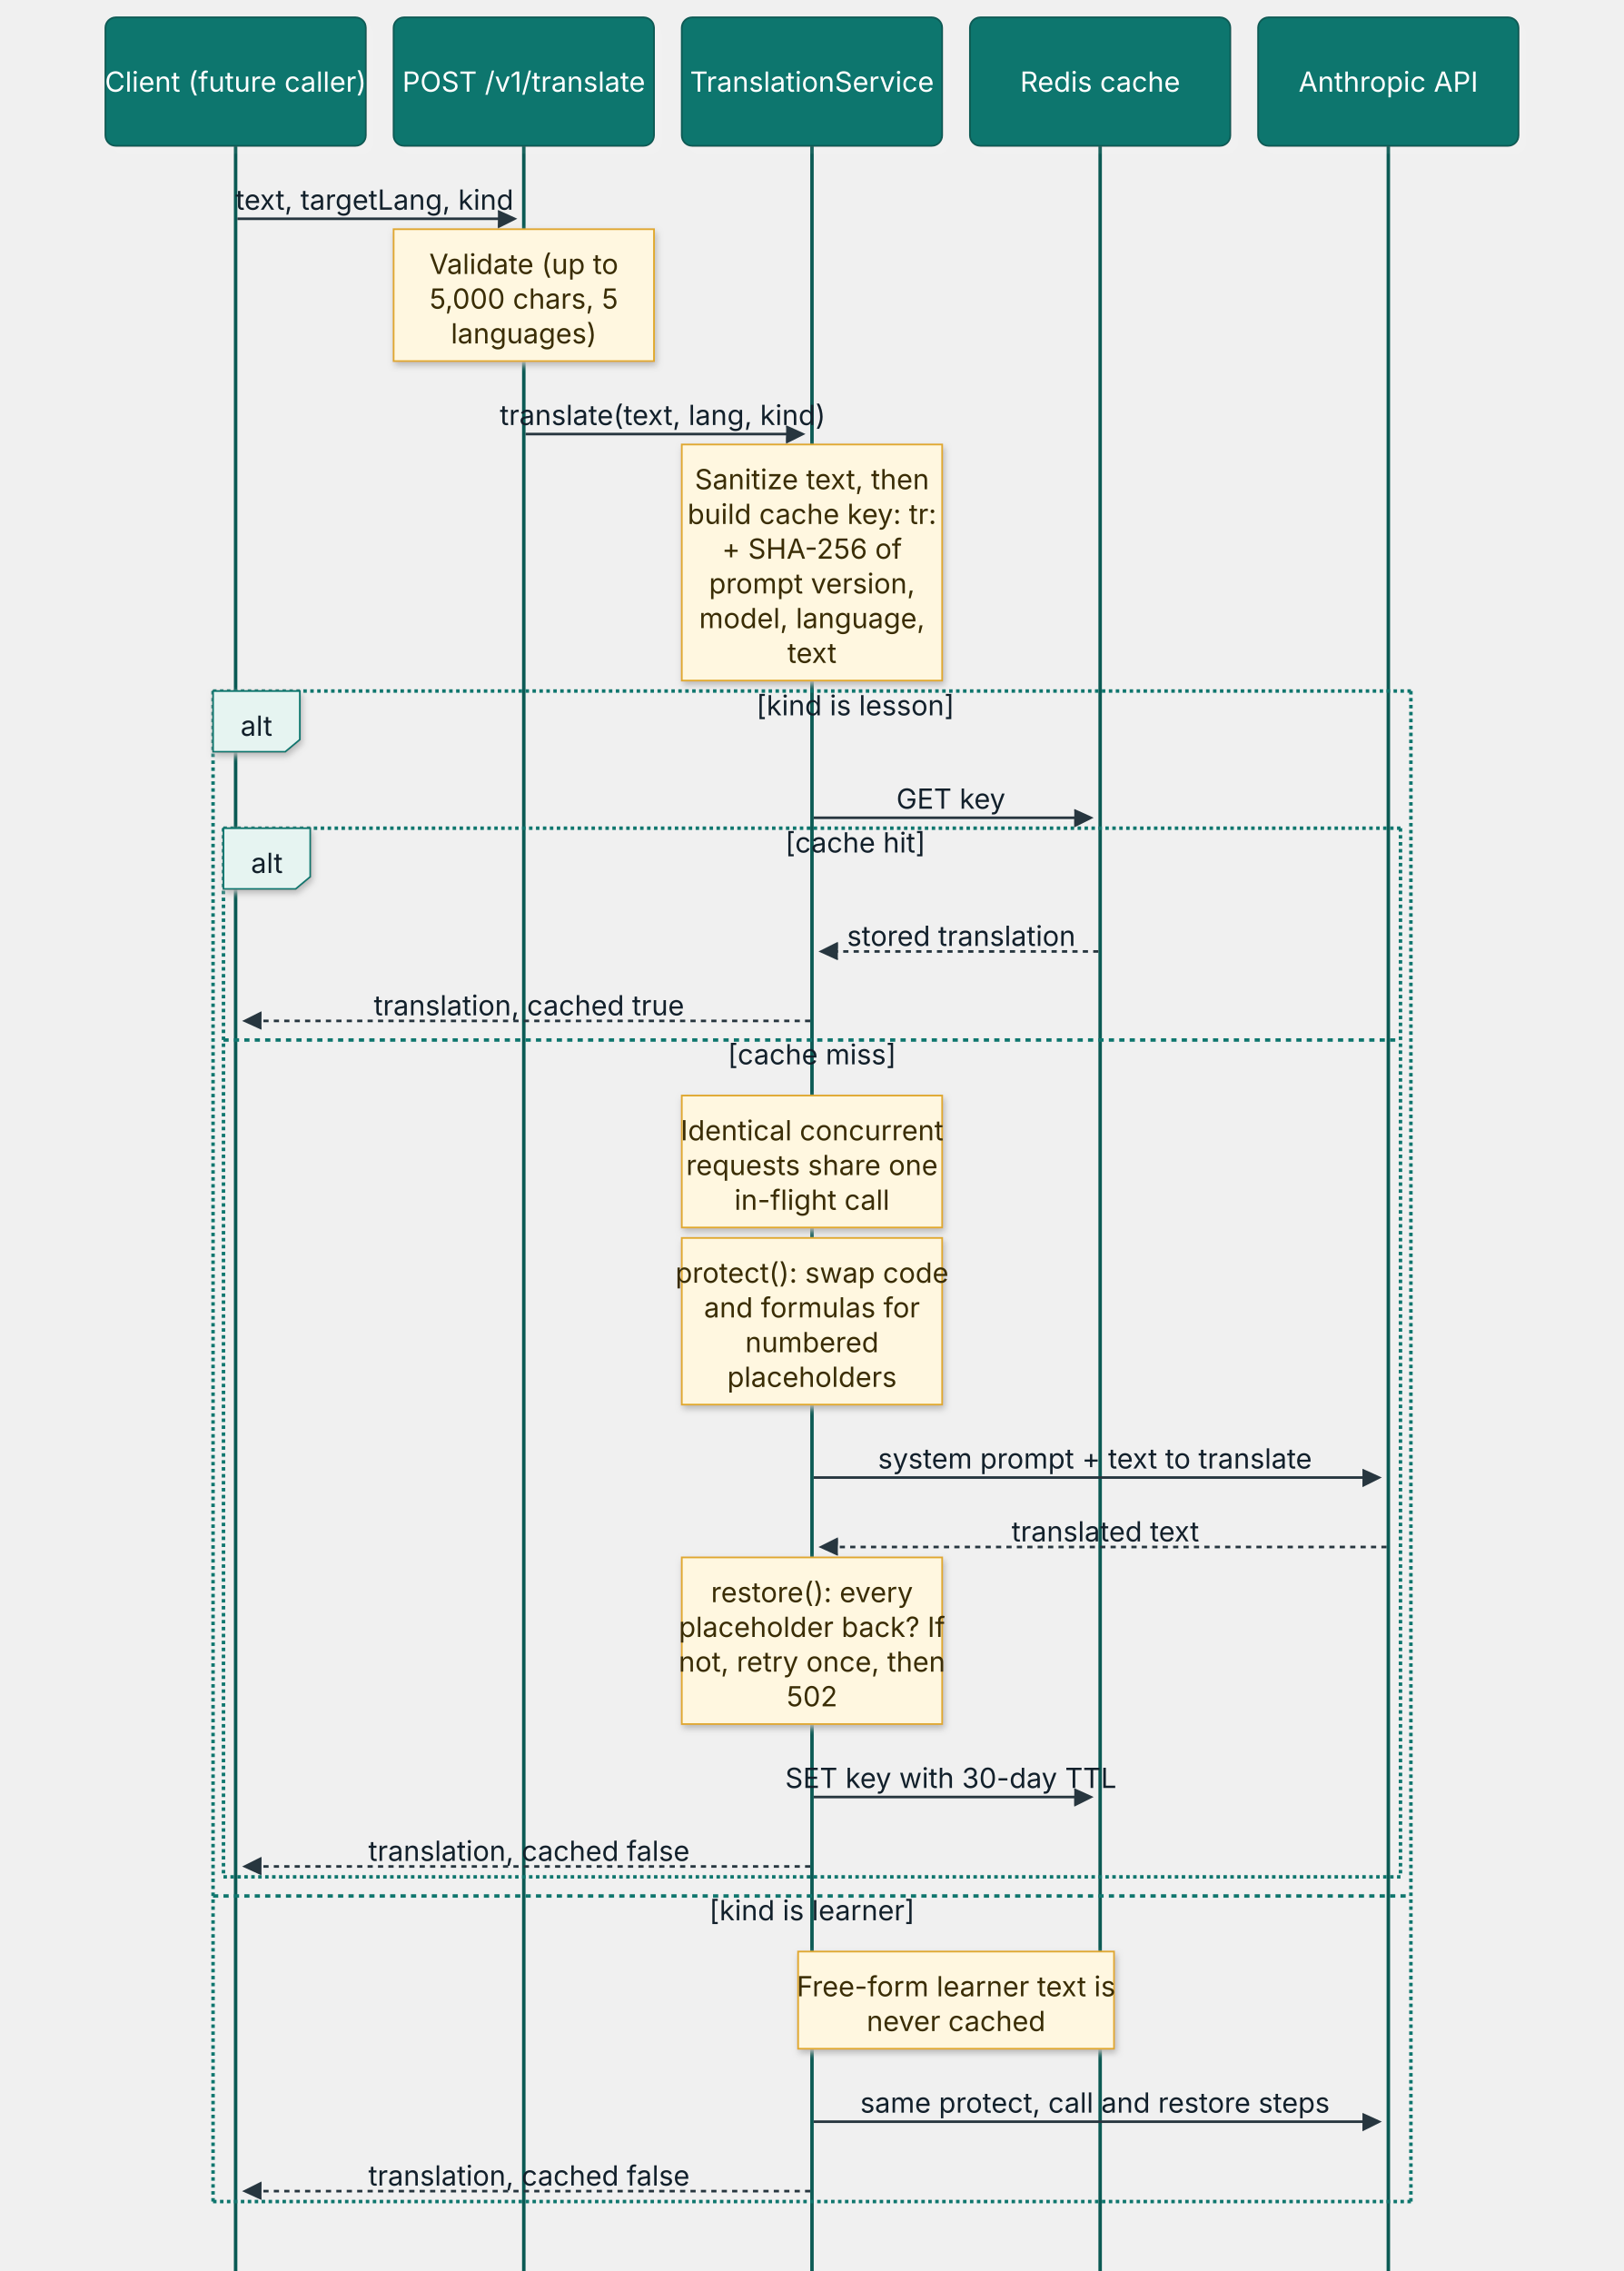
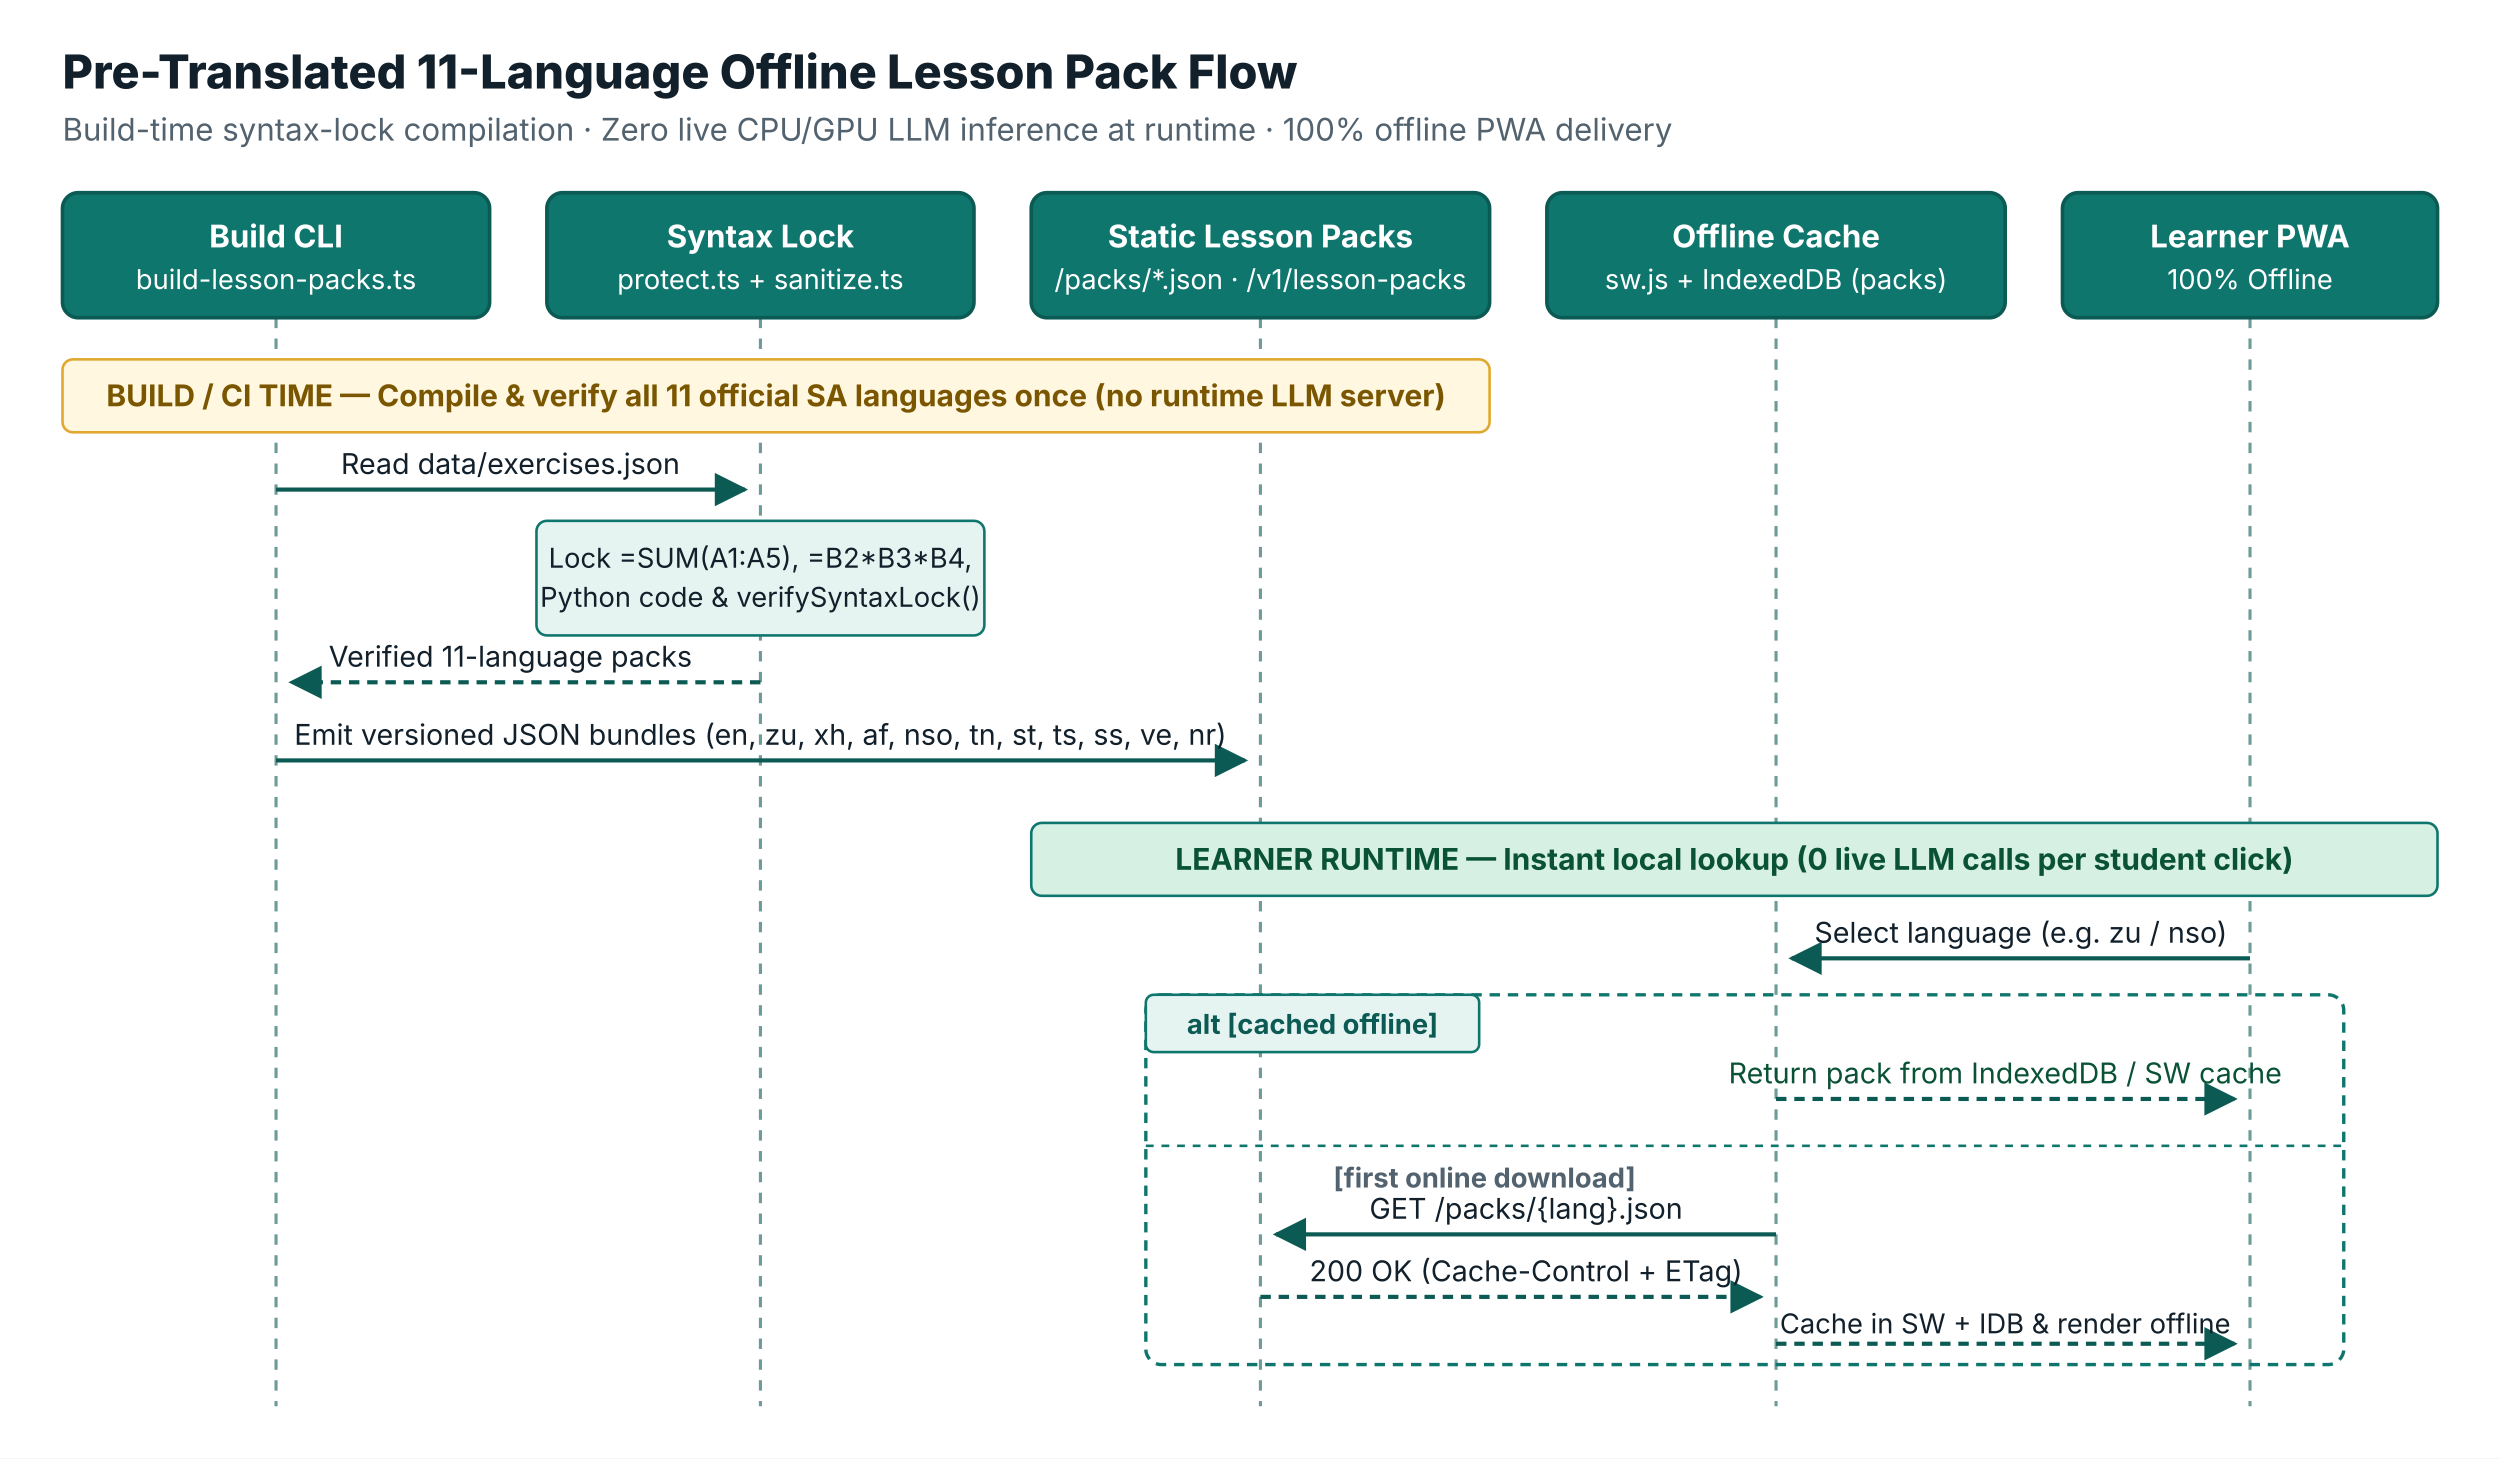
- <svg xmlns="http://www.w3.org/2000/svg" id="djtz8zmjv2gr" width="914" height="1278" viewBox="-50 -10 914 1308" role="graphics-document document" aria-roledescription="sequence">
-   <g>
-     <line id="actor19" x1="739" y1="74" x2="739" y2="2000" class="actor-line 200" stroke-width="0.5px" stroke="#999" name="L" data-et="life-line" data-id="L" />
-     <g id="root-19" data-look="neo" data-et="participant" data-type="participant" data-id="L">
-       <rect x="664" y="0" fill="#eaeaea" stroke="#666" width="150" height="74" name="L" rx="6" ry="6" class="actor actor-top" data-look="neo" filter="url(#djtz8zmjv2gr-drop-shadow)" />
-       <text x="739" y="37" dominant-baseline="central" alignment-baseline="central" class="actor actor-box" style="text-anchor: middle; font-size: 16px; font-weight: 400;">
-         <tspan x="739" dy="0">Anthropic API</tspan>
-       </text>
-     </g>
-   </g>
-   <g>
-     <line id="actor18" x1="573" y1="74" x2="573" y2="2000" class="actor-line 200" stroke-width="0.5px" stroke="#999" name="K" data-et="life-line" data-id="K" />
-     <g id="root-18" data-look="neo" data-et="participant" data-type="participant" data-id="K">
-       <rect x="498" y="0" fill="#eaeaea" stroke="#666" width="150" height="74" name="K" rx="6" ry="6" class="actor actor-top" data-look="neo" filter="url(#djtz8zmjv2gr-drop-shadow)" />
-       <text x="573" y="37" dominant-baseline="central" alignment-baseline="central" class="actor actor-box" style="text-anchor: middle; font-size: 16px; font-weight: 400;">
-         <tspan x="573" dy="0">Redis cache</tspan>
-       </text>
-     </g>
-   </g>
-   <g>
-     <line id="actor17" x1="407" y1="74" x2="407" y2="2000" class="actor-line 200" stroke-width="0.5px" stroke="#999" name="S" data-et="life-line" data-id="S" />
-     <g id="root-17" data-look="neo" data-et="participant" data-type="participant" data-id="S">
-       <rect x="332" y="0" fill="#eaeaea" stroke="#666" width="150" height="74" name="S" rx="6" ry="6" class="actor actor-top" data-look="neo" filter="url(#djtz8zmjv2gr-drop-shadow)" />
-       <text x="407" y="37" dominant-baseline="central" alignment-baseline="central" class="actor actor-box" style="text-anchor: middle; font-size: 16px; font-weight: 400;">
-         <tspan x="407" dy="0">TranslationService</tspan>
-       </text>
-     </g>
-   </g>
-   <g>
-     <line id="actor16" x1="241" y1="74" x2="241" y2="2000" class="actor-line 200" stroke-width="0.5px" stroke="#999" name="R" data-et="life-line" data-id="R" />
-     <g id="root-16" data-look="neo" data-et="participant" data-type="participant" data-id="R">
-       <rect x="166" y="0" fill="#eaeaea" stroke="#666" width="150" height="74" name="R" rx="6" ry="6" class="actor actor-top" data-look="neo" filter="url(#djtz8zmjv2gr-drop-shadow)" />
-       <text x="241" y="37" dominant-baseline="central" alignment-baseline="central" class="actor actor-box" style="text-anchor: middle; font-size: 16px; font-weight: 400;">
-         <tspan x="241" dy="0">POST /v1/translate</tspan>
-       </text>
-     </g>
-   </g>
-   <g>
-     <line id="actor15" x1="75" y1="74" x2="75" y2="2000" class="actor-line 200" stroke-width="0.5px" stroke="#999" name="C" data-et="life-line" data-id="C" />
-     <g id="root-15" data-look="neo" data-et="participant" data-type="participant" data-id="C">
-       <rect x="0" y="0" fill="#eaeaea" stroke="#666" width="150" height="74" name="C" rx="6" ry="6" class="actor actor-top" data-look="neo" filter="url(#djtz8zmjv2gr-drop-shadow)" />
-       <text x="75" y="37" dominant-baseline="central" alignment-baseline="central" class="actor actor-box" style="text-anchor: middle; font-size: 16px; font-weight: 400;">
-         <tspan x="75" dy="0">Client (future caller)</tspan>
-       </text>
-     </g>
-   </g>
-   <style>#djtz8zmjv2gr{font-family:Inter,Helvetica,Arial,sans-serif;font-size:13px;fill:#12202b;}@keyframes edge-animation-frame{from{stroke-dashoffset:0;}}@keyframes dash{to{stroke-dashoffset:0;}}#djtz8zmjv2gr .edge-animation-slow{stroke-dasharray:9,5!important;stroke-dashoffset:900;animation:dash 50s linear infinite;stroke-linecap:round;}#djtz8zmjv2gr .edge-animation-fast{stroke-dasharray:9,5!important;stroke-dashoffset:900;animation:dash 20s linear infinite;stroke-linecap:round;}#djtz8zmjv2gr .error-icon{fill:#f8fafb;}#djtz8zmjv2gr .error-text{fill:#070504;stroke:#070504;}#djtz8zmjv2gr .edge-thickness-normal{stroke-width:1px;}#djtz8zmjv2gr .edge-thickness-thick{stroke-width:3.5px;}#djtz8zmjv2gr .edge-pattern-solid{stroke-dasharray:0;}#djtz8zmjv2gr .edge-thickness-invisible{stroke-width:0;fill:none;}#djtz8zmjv2gr .edge-pattern-dashed{stroke-dasharray:3;}#djtz8zmjv2gr .edge-pattern-dotted{stroke-dasharray:2;}#djtz8zmjv2gr .marker{fill:#3b4b57;stroke:#3b4b57;}#djtz8zmjv2gr .marker.cross{stroke:#3b4b57;}#djtz8zmjv2gr svg{font-family:Inter,Helvetica,Arial,sans-serif;font-size:13px;}#djtz8zmjv2gr p{margin:0;}#djtz8zmjv2gr .actor{stroke:#0b5a54;fill:#0f766e;stroke-width:1;}#djtz8zmjv2gr rect.actor.outer-path[data-look="neo"]{filter:drop-shadow( 1px 2px 2px rgba(185,185,185,1));}#djtz8zmjv2gr rect.note[data-look="neo"]{stroke:#e0a82e;fill:#fff7e0;filter:drop-shadow( 1px 2px 2px rgba(185,185,185,1));}#djtz8zmjv2gr text.actor&gt;tspan{fill:#ffffff;stroke:none;}#djtz8zmjv2gr .actor-line{stroke:#0b5a54;}#djtz8zmjv2gr .innerArc{stroke-width:1.5;stroke-dasharray:none;}#djtz8zmjv2gr .messageLine0{stroke-width:1.5;stroke-dasharray:none;stroke:#27363f;}#djtz8zmjv2gr .messageLine1{stroke-width:1.5;stroke-dasharray:2,2;stroke:#27363f;}#djtz8zmjv2gr [id$="-arrowhead"] path{fill:#27363f;stroke:#27363f;}#djtz8zmjv2gr .sequenceNumber{fill:#ffffff;}#djtz8zmjv2gr [id$="-sequencenumber"]{fill:#27363f;}#djtz8zmjv2gr [id$="-crosshead"] path{fill:#27363f;stroke:#27363f;}#djtz8zmjv2gr .messageText{fill:#12202b;stroke:none;}#djtz8zmjv2gr .labelBox{stroke:#0f766e;fill:#e6f4f1;filter:drop-shadow( 1px 2px 2px rgba(185,185,185,1));}#djtz8zmjv2gr .labelText,#djtz8zmjv2gr .labelText&gt;tspan{fill:#12202b;stroke:none;}#djtz8zmjv2gr .loopText,#djtz8zmjv2gr .loopText&gt;tspan{fill:#12202b;stroke:none;}#djtz8zmjv2gr .sectionTitle,#djtz8zmjv2gr .sectionTitle&gt;tspan{fill:#12202b;stroke:none;}#djtz8zmjv2gr .loopLine{stroke-width:2px;stroke-dasharray:2,2;stroke:#0f766e;fill:#0f766e;}#djtz8zmjv2gr .note{stroke:#e0a82e;fill:#fff7e0;}#djtz8zmjv2gr .noteText,#djtz8zmjv2gr .noteText&gt;tspan{fill:#3a2d05;stroke:none;}#djtz8zmjv2gr .activation0{fill:#e6f4f1;stroke:hsl(44.516, 100%, 83.922%);}#djtz8zmjv2gr .activation1{fill:#e6f4f1;stroke:hsl(44.516, 100%, 83.922%);}#djtz8zmjv2gr .activation2{fill:#e6f4f1;stroke:hsl(44.516, 100%, 83.922%);}#djtz8zmjv2gr .actorPopupMenu{position:absolute;}#djtz8zmjv2gr .actorPopupMenuPanel{position:absolute;fill:#0f766e;box-shadow:0px 8px 16px 0px rgba(0,0,0,0.2);filter:drop-shadow(3px 5px 2px rgb(0 0 0 / 0.4));}#djtz8zmjv2gr .actor-man circle,#djtz8zmjv2gr line{fill:#0f766e;stroke-width:2px;}#djtz8zmjv2gr g rect.rect{filter:drop-shadow( 1px 2px 2px rgba(185,185,185,1));stroke:#0f766e;}#djtz8zmjv2gr .node .neo-node{stroke:#0f766e;}#djtz8zmjv2gr [data-look="neo"].node rect,#djtz8zmjv2gr [data-look="neo"].cluster rect,#djtz8zmjv2gr [data-look="neo"].node polygon{stroke:url(#djtz8zmjv2gr-gradient);filter:drop-shadow( 1px 2px 2px rgba(185,185,185,1));}#djtz8zmjv2gr [data-look="neo"].swimlane.cluster rect{filter:none;}#djtz8zmjv2gr [data-look="neo"].node path{stroke:url(#djtz8zmjv2gr-gradient);stroke-width:1px;}#djtz8zmjv2gr [data-look="neo"].node .outer-path{filter:drop-shadow( 1px 2px 2px rgba(185,185,185,1));}#djtz8zmjv2gr [data-look="neo"].node .neo-line path{stroke:#0f766e;filter:none;}#djtz8zmjv2gr [data-look="neo"].node circle{stroke:url(#djtz8zmjv2gr-gradient);filter:drop-shadow( 1px 2px 2px rgba(185,185,185,1));}#djtz8zmjv2gr [data-look="neo"].node circle .state-start{fill:#000000;}#djtz8zmjv2gr [data-look="neo"].icon-shape .icon{fill:url(#djtz8zmjv2gr-gradient);filter:drop-shadow( 1px 2px 2px rgba(185,185,185,1));}#djtz8zmjv2gr [data-look="neo"].icon-shape .icon-neo path{stroke:url(#djtz8zmjv2gr-gradient);filter:drop-shadow( 1px 2px 2px rgba(185,185,185,1));}#djtz8zmjv2gr :root{--mermaid-font-family:"trebuchet ms",verdana,arial,sans-serif;}</style>
-   <g />
+ <svg xmlns="http://www.w3.org/2000/svg" viewBox="0 0 960 560" font-family="Inter, Segoe UI, Helvetica, Arial, sans-serif" role="img" aria-labelledby="ft-title ft-desc">
  <defs>
-     <symbol id="djtz8zmjv2gr-computer" width="24" height="24">
-       <path transform="scale(.5)" d="M2 2v13h20v-13h-20zm18 11h-16v-9h16v9zm-10.228 6l.466-1h3.524l.467 1h-4.457zm14.228 3h-24l2-6h2.104l-1.33 4h18.45l-1.297-4h2.073l2 6zm-5-10h-14v-7h14v7z" />
-     </symbol>
-   </defs>
-   <defs>
-     <symbol id="djtz8zmjv2gr-database" fill-rule="evenodd" clip-rule="evenodd">
-       <path transform="scale(.5)" d="M12.258.001l.256.004.255.005.253.008.251.01.249.012.247.015.246.016.242.019.241.02.239.023.236.024.233.027.231.028.229.031.225.032.223.034.22.036.217.038.214.04.211.041.208.043.205.045.201.046.198.048.194.05.191.051.187.053.183.054.18.056.175.057.172.059.168.06.163.061.16.063.155.064.15.066.074.033.073.033.071.034.07.034.069.035.068.035.067.035.066.035.064.036.064.036.062.036.06.036.06.037.058.037.058.037.055.038.055.038.053.038.052.038.051.039.05.039.048.039.047.039.045.04.044.04.043.04.041.04.04.041.039.041.037.041.036.041.034.041.033.042.032.042.03.042.029.042.027.042.026.043.024.043.023.043.021.043.02.043.018.044.017.043.015.044.013.044.012.044.011.045.009.044.007.045.006.045.004.045.002.045.001.045v17l-.001.045-.002.045-.004.045-.006.045-.007.045-.009.044-.011.045-.012.044-.013.044-.015.044-.017.043-.018.044-.02.043-.021.043-.023.043-.024.043-.026.043-.027.042-.029.042-.03.042-.032.042-.033.042-.034.041-.036.041-.037.041-.039.041-.04.041-.041.04-.043.04-.044.04-.045.04-.047.039-.048.039-.05.039-.051.039-.052.038-.053.038-.055.038-.055.038-.058.037-.058.037-.06.037-.06.036-.062.036-.064.036-.064.036-.066.035-.067.035-.068.035-.069.035-.07.034-.071.034-.073.033-.074.033-.15.066-.155.064-.16.063-.163.061-.168.06-.172.059-.175.057-.18.056-.183.054-.187.053-.191.051-.194.05-.198.048-.201.046-.205.045-.208.043-.211.041-.214.04-.217.038-.22.036-.223.034-.225.032-.229.031-.231.028-.233.027-.236.024-.239.023-.241.02-.242.019-.246.016-.247.015-.249.012-.251.01-.253.008-.255.005-.256.004-.258.001-.258-.001-.256-.004-.255-.005-.253-.008-.251-.01-.249-.012-.247-.015-.245-.016-.243-.019-.241-.02-.238-.023-.236-.024-.234-.027-.231-.028-.228-.031-.226-.032-.223-.034-.22-.036-.217-.038-.214-.04-.211-.041-.208-.043-.204-.045-.201-.046-.198-.048-.195-.05-.19-.051-.187-.053-.184-.054-.179-.056-.176-.057-.172-.059-.167-.06-.164-.061-.159-.063-.155-.064-.151-.066-.074-.033-.072-.033-.072-.034-.07-.034-.069-.035-.068-.035-.067-.035-.066-.035-.064-.036-.063-.036-.062-.036-.061-.036-.06-.037-.058-.037-.057-.037-.056-.038-.055-.038-.053-.038-.052-.038-.051-.039-.049-.039-.049-.039-.046-.039-.046-.04-.044-.04-.043-.04-.041-.04-.04-.041-.039-.041-.037-.041-.036-.041-.034-.041-.033-.042-.032-.042-.03-.042-.029-.042-.027-.042-.026-.043-.024-.043-.023-.043-.021-.043-.02-.043-.018-.044-.017-.043-.015-.044-.013-.044-.012-.044-.011-.045-.009-.044-.007-.045-.006-.045-.004-.045-.002-.045-.001-.045v-17l.001-.045.002-.045.004-.045.006-.045.007-.045.009-.044.011-.045.012-.044.013-.044.015-.044.017-.043.018-.044.02-.043.021-.043.023-.043.024-.043.026-.043.027-.042.029-.042.03-.042.032-.042.033-.042.034-.041.036-.041.037-.041.039-.041.04-.041.041-.04.043-.04.044-.04.046-.04.046-.039.049-.039.049-.039.051-.039.052-.038.053-.038.055-.038.056-.038.057-.037.058-.037.06-.037.061-.036.062-.036.063-.036.064-.036.066-.035.067-.035.068-.035.069-.035.07-.034.072-.034.072-.033.074-.033.151-.066.155-.064.159-.063.164-.061.167-.06.172-.059.176-.057.179-.056.184-.054.187-.053.19-.051.195-.05.198-.048.201-.046.204-.045.208-.043.211-.041.214-.04.217-.038.22-.036.223-.034.226-.032.228-.031.231-.028.234-.027.236-.024.238-.023.241-.02.243-.019.245-.016.247-.015.249-.012.251-.01.253-.008.255-.005.256-.004.258-.001.258.001zm-9.258 20.499v.01l.001.021.003.021.004.022.005.021.006.022.007.022.009.023.01.022.011.023.012.023.013.023.015.023.016.024.017.023.018.024.019.024.021.024.022.025.023.024.024.025.052.049.056.05.061.051.066.051.07.051.075.051.079.052.084.052.088.052.092.052.097.052.102.051.105.052.11.052.114.051.119.051.123.051.127.05.131.05.135.05.139.048.144.049.147.047.152.047.155.047.16.045.163.045.167.043.171.043.176.041.178.041.183.039.187.039.19.037.194.035.197.035.202.033.204.031.209.03.212.029.216.027.219.025.222.024.226.021.23.02.233.018.236.016.24.015.243.012.246.01.249.008.253.005.256.004.259.001.26-.001.257-.004.254-.005.25-.008.247-.011.244-.012.241-.014.237-.016.233-.018.231-.021.226-.021.224-.024.22-.026.216-.027.212-.028.21-.031.205-.031.202-.034.198-.034.194-.036.191-.037.187-.039.183-.04.179-.04.175-.042.172-.043.168-.044.163-.045.16-.046.155-.046.152-.047.148-.048.143-.049.139-.049.136-.05.131-.05.126-.05.123-.051.118-.052.114-.051.11-.052.106-.052.101-.052.096-.052.092-.052.088-.053.083-.051.079-.052.074-.052.07-.051.065-.051.06-.051.056-.05.051-.05.023-.024.023-.025.021-.024.02-.024.019-.024.018-.024.017-.024.015-.023.014-.024.013-.023.012-.023.01-.023.01-.022.008-.022.006-.022.006-.022.004-.022.004-.021.001-.021.001-.021v-4.127l-.077.055-.08.053-.083.054-.085.053-.087.052-.09.052-.093.051-.095.05-.097.05-.1.049-.102.049-.105.048-.106.047-.109.047-.111.046-.114.045-.115.045-.118.044-.12.043-.122.042-.124.042-.126.041-.128.04-.13.04-.132.038-.134.038-.135.037-.138.037-.139.035-.142.035-.143.034-.144.033-.147.032-.148.031-.15.03-.151.03-.153.029-.154.027-.156.027-.158.026-.159.025-.161.024-.162.023-.163.022-.165.021-.166.02-.167.019-.169.018-.169.017-.171.016-.173.015-.173.014-.175.013-.175.012-.177.011-.178.01-.179.008-.179.008-.181.006-.182.005-.182.004-.184.003-.184.002h-.37l-.184-.002-.184-.003-.182-.004-.182-.005-.181-.006-.179-.008-.179-.008-.178-.01-.176-.011-.176-.012-.175-.013-.173-.014-.172-.015-.171-.016-.17-.017-.169-.018-.167-.019-.166-.02-.165-.021-.163-.022-.162-.023-.161-.024-.159-.025-.157-.026-.156-.027-.155-.027-.153-.029-.151-.03-.15-.03-.148-.031-.146-.032-.145-.033-.143-.034-.141-.035-.14-.035-.137-.037-.136-.037-.134-.038-.132-.038-.13-.04-.128-.04-.126-.041-.124-.042-.122-.042-.12-.044-.117-.043-.116-.045-.113-.045-.112-.046-.109-.047-.106-.047-.105-.048-.102-.049-.1-.049-.097-.05-.095-.05-.093-.052-.09-.051-.087-.052-.085-.053-.083-.054-.08-.054-.077-.054v4.127zm0-5.654v.011l.001.021.003.021.004.021.005.022.006.022.007.022.009.022.01.022.011.023.012.023.013.023.015.024.016.023.017.024.018.024.019.024.021.024.022.024.023.025.024.024.052.05.056.05.061.05.066.051.07.051.075.052.079.051.084.052.088.052.092.052.097.052.102.052.105.052.11.051.114.051.119.052.123.05.127.051.131.05.135.049.139.049.144.048.147.048.152.047.155.046.16.045.163.045.167.044.171.042.176.042.178.04.183.04.187.038.19.037.194.036.197.034.202.033.204.032.209.03.212.028.216.027.219.025.222.024.226.022.23.02.233.018.236.016.24.014.243.012.246.01.249.008.253.006.256.003.259.001.26-.001.257-.003.254-.006.25-.008.247-.01.244-.012.241-.015.237-.016.233-.018.231-.02.226-.022.224-.024.22-.025.216-.027.212-.029.21-.03.205-.032.202-.033.198-.035.194-.036.191-.037.187-.039.183-.039.179-.041.175-.042.172-.043.168-.044.163-.045.16-.045.155-.047.152-.047.148-.048.143-.048.139-.05.136-.049.131-.05.126-.051.123-.051.118-.051.114-.052.11-.052.106-.052.101-.052.096-.052.092-.052.088-.052.083-.052.079-.052.074-.051.07-.052.065-.051.06-.05.056-.051.051-.049.023-.025.023-.024.021-.025.02-.024.019-.024.018-.024.017-.024.015-.023.014-.023.013-.024.012-.022.01-.023.01-.023.008-.022.006-.022.006-.022.004-.021.004-.022.001-.021.001-.021v-4.139l-.077.054-.08.054-.083.054-.085.052-.087.053-.09.051-.093.051-.095.051-.097.05-.1.049-.102.049-.105.048-.106.047-.109.047-.111.046-.114.045-.115.044-.118.044-.12.044-.122.042-.124.042-.126.041-.128.04-.13.039-.132.039-.134.038-.135.037-.138.036-.139.036-.142.035-.143.033-.144.033-.147.033-.148.031-.15.03-.151.03-.153.028-.154.028-.156.027-.158.026-.159.025-.161.024-.162.023-.163.022-.165.021-.166.02-.167.019-.169.018-.169.017-.171.016-.173.015-.173.014-.175.013-.175.012-.177.011-.178.009-.179.009-.179.007-.181.007-.182.005-.182.004-.184.003-.184.002h-.37l-.184-.002-.184-.003-.182-.004-.182-.005-.181-.007-.179-.007-.179-.009-.178-.009-.176-.011-.176-.012-.175-.013-.173-.014-.172-.015-.171-.016-.17-.017-.169-.018-.167-.019-.166-.02-.165-.021-.163-.022-.162-.023-.161-.024-.159-.025-.157-.026-.156-.027-.155-.028-.153-.028-.151-.03-.15-.03-.148-.031-.146-.033-.145-.033-.143-.033-.141-.035-.14-.036-.137-.036-.136-.037-.134-.038-.132-.039-.13-.039-.128-.04-.126-.041-.124-.042-.122-.043-.12-.043-.117-.044-.116-.044-.113-.046-.112-.046-.109-.046-.106-.047-.105-.048-.102-.049-.1-.049-.097-.05-.095-.051-.093-.051-.09-.051-.087-.053-.085-.052-.083-.054-.08-.054-.077-.054v4.139zm0-5.666v.011l.001.02.003.022.004.021.005.022.006.021.007.022.009.023.01.022.011.023.012.023.013.023.015.023.016.024.017.024.018.023.019.024.021.025.022.024.023.024.024.025.052.05.056.05.061.05.066.051.07.051.075.052.079.051.084.052.088.052.092.052.097.052.102.052.105.051.11.052.114.051.119.051.123.051.127.05.131.05.135.05.139.049.144.048.147.048.152.047.155.046.16.045.163.045.167.043.171.043.176.042.178.04.183.04.187.038.19.037.194.036.197.034.202.033.204.032.209.03.212.028.216.027.219.025.222.024.226.021.23.02.233.018.236.017.24.014.243.012.246.01.249.008.253.006.256.003.259.001.26-.001.257-.003.254-.006.25-.008.247-.01.244-.013.241-.014.237-.016.233-.018.231-.02.226-.022.224-.024.22-.025.216-.027.212-.029.21-.03.205-.032.202-.033.198-.035.194-.036.191-.037.187-.039.183-.039.179-.041.175-.042.172-.043.168-.044.163-.045.16-.045.155-.047.152-.047.148-.048.143-.049.139-.049.136-.049.131-.051.126-.05.123-.051.118-.052.114-.051.11-.052.106-.052.101-.052.096-.052.092-.052.088-.052.083-.052.079-.052.074-.052.07-.051.065-.051.06-.051.056-.05.051-.049.023-.025.023-.025.021-.024.02-.024.019-.024.018-.024.017-.024.015-.023.014-.024.013-.023.012-.023.01-.022.01-.023.008-.022.006-.022.006-.022.004-.022.004-.021.001-.021.001-.021v-4.153l-.077.054-.08.054-.083.053-.085.053-.087.053-.09.051-.093.051-.095.051-.097.05-.1.049-.102.048-.105.048-.106.048-.109.046-.111.046-.114.046-.115.044-.118.044-.12.043-.122.043-.124.042-.126.041-.128.04-.13.039-.132.039-.134.038-.135.037-.138.036-.139.036-.142.034-.143.034-.144.033-.147.032-.148.032-.15.03-.151.03-.153.028-.154.028-.156.027-.158.026-.159.024-.161.024-.162.023-.163.023-.165.021-.166.02-.167.019-.169.018-.169.017-.171.016-.173.015-.173.014-.175.013-.175.012-.177.01-.178.01-.179.009-.179.007-.181.006-.182.006-.182.004-.184.003-.184.001-.185.001-.185-.001-.184-.001-.184-.003-.182-.004-.182-.006-.181-.006-.179-.007-.179-.009-.178-.01-.176-.01-.176-.012-.175-.013-.173-.014-.172-.015-.171-.016-.17-.017-.169-.018-.167-.019-.166-.02-.165-.021-.163-.023-.162-.023-.161-.024-.159-.024-.157-.026-.156-.027-.155-.028-.153-.028-.151-.03-.15-.03-.148-.032-.146-.032-.145-.033-.143-.034-.141-.034-.14-.036-.137-.036-.136-.037-.134-.038-.132-.039-.13-.039-.128-.041-.126-.041-.124-.041-.122-.043-.12-.043-.117-.044-.116-.044-.113-.046-.112-.046-.109-.046-.106-.048-.105-.048-.102-.048-.1-.05-.097-.049-.095-.051-.093-.051-.09-.052-.087-.052-.085-.053-.083-.053-.08-.054-.077-.054v4.153zm8.74-8.179l-.257.004-.254.005-.25.008-.247.011-.244.012-.241.014-.237.016-.233.018-.231.021-.226.022-.224.023-.22.026-.216.027-.212.028-.21.031-.205.032-.202.033-.198.034-.194.036-.191.038-.187.038-.183.04-.179.041-.175.042-.172.043-.168.043-.163.045-.16.046-.155.046-.152.048-.148.048-.143.048-.139.049-.136.05-.131.05-.126.051-.123.051-.118.051-.114.052-.11.052-.106.052-.101.052-.096.052-.092.052-.088.052-.083.052-.079.052-.074.051-.07.052-.065.051-.06.05-.056.05-.051.05-.023.025-.023.024-.021.024-.02.025-.019.024-.018.024-.017.023-.015.024-.014.023-.013.023-.012.023-.01.023-.01.022-.008.022-.006.023-.006.021-.004.022-.004.021-.001.021-.001.021.001.021.001.021.004.021.004.022.006.021.006.023.008.022.01.022.01.023.012.023.013.023.014.023.015.024.017.023.018.024.019.024.02.025.021.024.023.024.023.025.051.05.056.05.06.05.065.051.07.052.074.051.079.052.083.052.088.052.092.052.096.052.101.052.106.052.11.052.114.052.118.051.123.051.126.051.131.05.136.05.139.049.143.048.148.048.152.048.155.046.16.046.163.045.168.043.172.043.175.042.179.041.183.04.187.038.191.038.194.036.198.034.202.033.205.032.21.031.212.028.216.027.22.026.224.023.226.022.231.021.233.018.237.016.241.014.244.012.247.011.25.008.254.005.257.004.26.001.26-.001.257-.004.254-.005.25-.008.247-.011.244-.012.241-.014.237-.016.233-.018.231-.021.226-.022.224-.023.22-.026.216-.027.212-.028.21-.031.205-.032.202-.033.198-.034.194-.036.191-.038.187-.038.183-.04.179-.041.175-.042.172-.043.168-.043.163-.045.16-.046.155-.046.152-.048.148-.048.143-.048.139-.049.136-.05.131-.05.126-.051.123-.051.118-.051.114-.052.11-.052.106-.052.101-.052.096-.052.092-.052.088-.052.083-.052.079-.052.074-.051.07-.052.065-.051.06-.05.056-.05.051-.05.023-.025.023-.024.021-.024.02-.025.019-.024.018-.024.017-.023.015-.024.014-.023.013-.023.012-.023.01-.023.01-.022.008-.022.006-.023.006-.021.004-.022.004-.021.001-.021.001-.021-.001-.021-.001-.021-.004-.021-.004-.022-.006-.021-.006-.023-.008-.022-.01-.022-.01-.023-.012-.023-.013-.023-.014-.023-.015-.024-.017-.023-.018-.024-.019-.024-.02-.025-.021-.024-.023-.024-.023-.025-.051-.05-.056-.05-.06-.05-.065-.051-.07-.052-.074-.051-.079-.052-.083-.052-.088-.052-.092-.052-.096-.052-.101-.052-.106-.052-.11-.052-.114-.052-.118-.051-.123-.051-.126-.051-.131-.05-.136-.05-.139-.049-.143-.048-.148-.048-.152-.048-.155-.046-.16-.046-.163-.045-.168-.043-.172-.043-.175-.042-.179-.041-.183-.04-.187-.038-.191-.038-.194-.036-.198-.034-.202-.033-.205-.032-.21-.031-.212-.028-.216-.027-.22-.026-.224-.023-.226-.022-.231-.021-.233-.018-.237-.016-.241-.014-.244-.012-.247-.011-.25-.008-.254-.005-.257-.004-.26-.001-.26.001z" />
-     </symbol>
-   </defs>
-   <defs>
-     <symbol id="djtz8zmjv2gr-clock" width="24" height="24">
-       <path transform="scale(.5)" d="M12 2c5.514 0 10 4.486 10 10s-4.486 10-10 10-10-4.486-10-10 4.486-10 10-10zm0-2c-6.627 0-12 5.373-12 12s5.373 12 12 12 12-5.373 12-12-5.373-12-12-12zm5.848 12.459c.202.038.202.333.001.372-1.907.361-6.045 1.111-6.547 1.111-.719 0-1.301-.582-1.301-1.301 0-.512.77-5.447 1.125-7.445.034-.192.312-.181.343.014l.985 6.238 5.394 1.011z" />
-     </symbol>
-   </defs>
-   <defs>
-     <marker id="djtz8zmjv2gr-arrowhead" refX="7.9" refY="5" markerUnits="userSpaceOnUse" markerWidth="12" markerHeight="12" orient="auto-start-reverse">
-       <path d="M -1 0 L 10 5 L 0 10 z" />
+     <marker id="ft-arrow" viewBox="0 0 10 10" refX="9" refY="5" markerWidth="8" markerHeight="8" orient="auto-start-reverse">
+       <path d="M0 0L10 5L0 10z" fill="#0b5a54" />
    </marker>
  </defs>
-   <defs>
-     <marker id="djtz8zmjv2gr-crosshead" markerWidth="15" markerHeight="8" orient="auto" refX="4" refY="4.5">
-       <path fill="none" stroke="#000000" stroke-width="1pt" d="M 1,2 L 6,7 M 6,2 L 1,7" style="stroke-dasharray: 0, 0;" />
-     </marker>
-   </defs>
-   <defs>
-     <marker id="djtz8zmjv2gr-filled-head" refX="15.5" refY="7" markerWidth="20" markerHeight="28" orient="auto">
-       <path d="M 18,7 L9,13 L14,7 L9,1 Z" />
-     </marker>
-   </defs>
-   <defs>
-     <marker id="djtz8zmjv2gr-sequencenumber" refX="15" refY="15" markerWidth="60" markerHeight="40" orient="auto">
-       <circle cx="15" cy="15" r="6" />
-     </marker>
-   </defs>
-   <defs>
-     <marker id="djtz8zmjv2gr-solidTopArrowHead" refX="7.9" refY="7.25" markerUnits="userSpaceOnUse" markerWidth="12" markerHeight="12" orient="auto-start-reverse">
-       <path d="M 0 0 L 10 8 L 0 8 z" />
-     </marker>
-   </defs>
-   <defs>
-     <marker id="djtz8zmjv2gr-solidBottomArrowHead" refX="7.9" refY="0.75" markerUnits="userSpaceOnUse" markerWidth="12" markerHeight="12" orient="auto-start-reverse">
-       <path d="M 0 0 L 10 0 L 0 8 z" />
-     </marker>
-   </defs>
-   <defs>
-     <marker id="djtz8zmjv2gr-stickTopArrowHead" refX="7.5" refY="7" markerUnits="userSpaceOnUse" markerWidth="12" markerHeight="12" orient="auto-start-reverse">
-       <path d="M 0 0 L 7 7" stroke="black" stroke-width="1.5" fill="none" />
-     </marker>
-   </defs>
-   <defs>
-     <marker id="djtz8zmjv2gr-stickBottomArrowHead" refX="7.5" refY="0" markerUnits="userSpaceOnUse" markerWidth="12" markerHeight="12" orient="auto-start-reverse">
-       <path d="M 0 7 L 7 0" stroke="black" stroke-width="1.5" fill="none" />
-     </marker>
-   </defs>
-   <defs>
-     <filter id="djtz8zmjv2gr-drop-shadow" height="130%" width="130%">
-       <feDropShadow dx="4" dy="4" stdDeviation="0" flood-opacity="0.06" flood-color="#FFFFFF" />
-     </filter>
-   </defs>
-   <g data-et="note" data-id="i1">
-     <rect x="166" y="122" fill="#EDF2AE" stroke="#666" width="150" height="76" class="note" data-look="neo" />
-     <text x="241" y="126" text-anchor="middle" dominant-baseline="middle" alignment-baseline="middle" class="noteText" dy="1em" style="font-size: 16px; font-weight: 400;">
-       <tspan x="241">Validate (up to</tspan>
-     </text>
-     <text x="241" y="146" text-anchor="middle" dominant-baseline="middle" alignment-baseline="middle" class="noteText" dy="1em" style="font-size: 16px; font-weight: 400;">
-       <tspan x="241">5,000 chars, 5</tspan>
-     </text>
-     <text x="241" y="166" text-anchor="middle" dominant-baseline="middle" alignment-baseline="middle" class="noteText" dy="1em" style="font-size: 16px; font-weight: 400;">
-       <tspan x="241">languages)</tspan>
-     </text>
+   <rect width="960" height="560" fill="#ffffff" />
+   <text x="24" y="34" font-size="18" font-weight="800" fill="#12202b">Pre-Translated 11-Language Offline Lesson Pack Flow</text>
+   <text x="24" y="54" font-size="12" fill="#52626e">Build-time syntax-lock compilation · Zero live CPU/GPU LLM inference at runtime · 100% offline PWA delivery</text>
+   <g stroke="#0b5a54" stroke-width="1.4">
+     <rect x="24" y="74" width="164" height="48" rx="6" fill="#0f766e" />
+     <rect x="210" y="74" width="164" height="48" rx="6" fill="#0f766e" />
+     <rect x="396" y="74" width="176" height="48" rx="6" fill="#0f766e" />
+     <rect x="594" y="74" width="176" height="48" rx="6" fill="#0f766e" />
+     <rect x="792" y="74" width="144" height="48" rx="6" fill="#0f766e" />
  </g>
-   <g data-et="note" data-id="i3">
-     <rect x="332" y="246" fill="#EDF2AE" stroke="#666" width="150" height="136" class="note" data-look="neo" />
-     <text x="407" y="250" text-anchor="middle" dominant-baseline="middle" alignment-baseline="middle" class="noteText" dy="1em" style="font-size: 16px; font-weight: 400;">
-       <tspan x="407">Sanitize text, then</tspan>
-     </text>
-     <text x="407" y="270" text-anchor="middle" dominant-baseline="middle" alignment-baseline="middle" class="noteText" dy="1em" style="font-size: 16px; font-weight: 400;">
-       <tspan x="407">build cache key: tr:</tspan>
-     </text>
-     <text x="407" y="290" text-anchor="middle" dominant-baseline="middle" alignment-baseline="middle" class="noteText" dy="1em" style="font-size: 16px; font-weight: 400;">
-       <tspan x="407">+ SHA-256 of</tspan>
-     </text>
-     <text x="407" y="310" text-anchor="middle" dominant-baseline="middle" alignment-baseline="middle" class="noteText" dy="1em" style="font-size: 16px; font-weight: 400;">
-       <tspan x="407">prompt version,</tspan>
-     </text>
-     <text x="407" y="330" text-anchor="middle" dominant-baseline="middle" alignment-baseline="middle" class="noteText" dy="1em" style="font-size: 16px; font-weight: 400;">
-       <tspan x="407">model, language,</tspan>
-     </text>
-     <text x="407" y="350" text-anchor="middle" dominant-baseline="middle" alignment-baseline="middle" class="noteText" dy="1em" style="font-size: 16px; font-weight: 400;">
-       <tspan x="407">text</tspan>
-     </text>
+   <g fill="#ffffff" font-size="12" font-weight="700" text-anchor="middle">
+     <text x="106" y="95">Build CLI</text>
+     <text x="106" y="111" font-weight="400" font-size="10.5">build-lesson-packs.ts</text>
+     <text x="292" y="95">Syntax Lock</text>
+     <text x="292" y="111" font-weight="400" font-size="10.5">protect.ts + sanitize.ts</text>
+     <text x="484" y="95">Static Lesson Packs</text>
+     <text x="484" y="111" font-weight="400" font-size="10.5">/packs/*.json · /v1/lesson-packs</text>
+     <text x="682" y="95">Offline Cache</text>
+     <text x="682" y="111" font-weight="400" font-size="10.5">sw.js + IndexedDB (packs)</text>
+     <text x="864" y="95">Learner PWA</text>
+     <text x="864" y="111" font-weight="400" font-size="10.5">100% Offline</text>
  </g>
-   <g data-et="note" data-id="i10">
-     <rect x="332" y="621" fill="#EDF2AE" stroke="#666" width="150" height="76" class="note" data-look="neo" />
-     <text x="407" y="625" text-anchor="middle" dominant-baseline="middle" alignment-baseline="middle" class="noteText" dy="1em" style="font-size: 16px; font-weight: 400;">
-       <tspan x="407">Identical concurrent</tspan>
-     </text>
-     <text x="407" y="645" text-anchor="middle" dominant-baseline="middle" alignment-baseline="middle" class="noteText" dy="1em" style="font-size: 16px; font-weight: 400;">
-       <tspan x="407">requests share one</tspan>
-     </text>
-     <text x="407" y="665" text-anchor="middle" dominant-baseline="middle" alignment-baseline="middle" class="noteText" dy="1em" style="font-size: 16px; font-weight: 400;">
-       <tspan x="407">in-flight call</tspan>
-     </text>
+   <g stroke="#0b5a54" stroke-width="1.2" stroke-dasharray="4 4" opacity="0.6">
+     <line x1="106" y1="122" x2="106" y2="540" />
+     <line x1="292" y1="122" x2="292" y2="540" />
+     <line x1="484" y1="122" x2="484" y2="540" />
+     <line x1="682" y1="122" x2="682" y2="540" />
+     <line x1="864" y1="122" x2="864" y2="540" />
  </g>
-   <g data-et="note" data-id="i11">
-     <rect x="332" y="703" fill="#EDF2AE" stroke="#666" width="150" height="96" class="note" data-look="neo" />
-     <text x="407" y="707" text-anchor="middle" dominant-baseline="middle" alignment-baseline="middle" class="noteText" dy="1em" style="font-size: 16px; font-weight: 400;">
-       <tspan x="407">protect(): swap code</tspan>
-     </text>
-     <text x="407" y="727" text-anchor="middle" dominant-baseline="middle" alignment-baseline="middle" class="noteText" dy="1em" style="font-size: 16px; font-weight: 400;">
-       <tspan x="407">and formulas for</tspan>
-     </text>
-     <text x="407" y="747" text-anchor="middle" dominant-baseline="middle" alignment-baseline="middle" class="noteText" dy="1em" style="font-size: 16px; font-weight: 400;">
-       <tspan x="407">numbered</tspan>
-     </text>
-     <text x="407" y="767" text-anchor="middle" dominant-baseline="middle" alignment-baseline="middle" class="noteText" dy="1em" style="font-size: 16px; font-weight: 400;">
-       <tspan x="407">placeholders</tspan>
-     </text>
-   </g>
-   <g data-et="note" data-id="i14">
-     <rect x="332" y="887" fill="#EDF2AE" stroke="#666" width="150" height="96" class="note" data-look="neo" />
-     <text x="407" y="891" text-anchor="middle" dominant-baseline="middle" alignment-baseline="middle" class="noteText" dy="1em" style="font-size: 16px; font-weight: 400;">
-       <tspan x="407">restore(): every</tspan>
-     </text>
-     <text x="407" y="911" text-anchor="middle" dominant-baseline="middle" alignment-baseline="middle" class="noteText" dy="1em" style="font-size: 16px; font-weight: 400;">
-       <tspan x="407">placeholder back? If</tspan>
-     </text>
-     <text x="407" y="931" text-anchor="middle" dominant-baseline="middle" alignment-baseline="middle" class="noteText" dy="1em" style="font-size: 16px; font-weight: 400;">
-       <tspan x="407">not, retry once, then</tspan>
-     </text>
-     <text x="407" y="951" text-anchor="middle" dominant-baseline="middle" alignment-baseline="middle" class="noteText" dy="1em" style="font-size: 16px; font-weight: 400;">
-       <tspan x="407">502</tspan>
-     </text>
-   </g>
-   <g data-et="control-structure" data-id="i17">
-     <line x1="68" y1="467" x2="746" y2="467" class="loopLine" />
-     <line x1="746" y1="467" x2="746" y2="1071" class="loopLine" />
-     <line x1="68" y1="1071" x2="746" y2="1071" class="loopLine" />
-     <line x1="68" y1="467" x2="68" y2="1071" class="loopLine" />
-     <line x1="68" y1="589" x2="746" y2="589" class="loopLine" style="stroke-dasharray: 3, 3;" />
-     <polygon points="68,467 118,467 118,495 109.6,502 68,502" class="labelBox" />
-     <text x="93" y="487" text-anchor="middle" dominant-baseline="middle" alignment-baseline="middle" class="labelText" style="font-size: 16px; font-weight: 400;">alt</text>
-     <text x="432" y="481" text-anchor="middle" class="loopText" style="font-size: 16px; font-weight: 400;">
-       <tspan x="432">[cache hit]</tspan>
-     </text>
-     <text x="407" y="603" text-anchor="middle" class="sectionTitle" style="font-size: 16px; font-weight: 400;">[cache miss]</text>
-   </g>
-   <g data-et="note" data-id="i19">
-     <rect x="399" y="1114" fill="#EDF2AE" stroke="#666" width="182" height="56" class="note" data-look="neo" />
-     <text x="490" y="1118" text-anchor="middle" dominant-baseline="middle" alignment-baseline="middle" class="noteText" dy="1em" style="font-size: 16px; font-weight: 400;">
-       <tspan x="490">Free-form learner text is</tspan>
-     </text>
-     <text x="490" y="1138" text-anchor="middle" dominant-baseline="middle" alignment-baseline="middle" class="noteText" dy="1em" style="font-size: 16px; font-weight: 400;">
-       <tspan x="490">never cached</tspan>
-     </text>
-   </g>
-   <g data-et="control-structure" data-id="i22">
-     <line x1="62" y1="388" x2="752" y2="388" class="loopLine" />
-     <line x1="752" y1="388" x2="752" y2="1258" class="loopLine" />
-     <line x1="62" y1="1258" x2="752" y2="1258" class="loopLine" />
-     <line x1="62" y1="388" x2="62" y2="1258" class="loopLine" />
-     <line x1="62" y1="1082" x2="752" y2="1082" class="loopLine" style="stroke-dasharray: 3, 3;" />
-     <polygon points="62,388 112,388 112,416 103.6,423 62,423" class="labelBox" />
-     <text x="87" y="408" text-anchor="middle" dominant-baseline="middle" alignment-baseline="middle" class="labelText" style="font-size: 16px; font-weight: 400;">alt</text>
-     <text x="432" y="402" text-anchor="middle" class="loopText" style="font-size: 16px; font-weight: 400;">
-       <tspan x="432">[kind is lesson]</tspan>
-     </text>
-     <text x="407" y="1096" text-anchor="middle" class="sectionTitle" style="font-size: 16px; font-weight: 400;">[kind is learner]</text>
-   </g>
-   <text x="155" y="89" text-anchor="middle" dominant-baseline="middle" alignment-baseline="middle" class="messageText" dy="1em" style="font-size: 16px; font-weight: 400;">text, targetLang, kind</text>
-   <line x1="76" y1="116" x2="234" y2="116" class="messageLine0" data-et="message" data-id="i0" data-from="C" data-to="R" stroke-width="2" stroke="none" marker-end="url(#djtz8zmjv2gr-arrowhead)" style="fill: none;" />
-   <text x="321" y="213" text-anchor="middle" dominant-baseline="middle" alignment-baseline="middle" class="messageText" dy="1em" style="font-size: 16px; font-weight: 400;">translate(text, lang, kind)</text>
-   <line x1="242" y1="240" x2="400" y2="240" class="messageLine0" data-et="message" data-id="i2" data-from="R" data-to="S" stroke-width="2" stroke="none" marker-end="url(#djtz8zmjv2gr-arrowhead)" style="fill: none;" />
-   <text x="487" y="434" text-anchor="middle" dominant-baseline="middle" alignment-baseline="middle" class="messageText" dy="1em" style="font-size: 16px; font-weight: 400;">GET key</text>
-   <line x1="408" y1="461" x2="566" y2="461" class="messageLine0" data-et="message" data-id="i5" data-from="S" data-to="K" stroke-width="2" stroke="none" marker-end="url(#djtz8zmjv2gr-arrowhead)" style="fill: none;" />
-   <text x="493" y="513" text-anchor="middle" dominant-baseline="middle" alignment-baseline="middle" class="messageText" dy="1em" style="font-size: 16px; font-weight: 400;">stored translation</text>
-   <line x1="572" y1="538" x2="414" y2="538" class="messageLine1" data-et="message" data-id="i7" data-from="K" data-to="S" stroke-width="2" stroke="none" marker-end="url(#djtz8zmjv2gr-arrowhead)" style="stroke-dasharray: 3, 3; fill: none;" />
-   <text x="244" y="553" text-anchor="middle" dominant-baseline="middle" alignment-baseline="middle" class="messageText" dy="1em" style="font-size: 16px; font-weight: 400;">translation, cached true</text>
-   <line x1="406" y1="578" x2="82" y2="578" class="messageLine1" data-et="message" data-id="i8" data-from="S" data-to="C" stroke-width="2" stroke="none" marker-end="url(#djtz8zmjv2gr-arrowhead)" style="stroke-dasharray: 3, 3; fill: none;" />
-   <text x="570" y="814" text-anchor="middle" dominant-baseline="middle" alignment-baseline="middle" class="messageText" dy="1em" style="font-size: 16px; font-weight: 400;">system prompt + text to translate</text>
-   <line x1="408" y1="841" x2="732" y2="841" class="messageLine0" data-et="message" data-id="i12" data-from="S" data-to="L" stroke-width="2" stroke="none" marker-end="url(#djtz8zmjv2gr-arrowhead)" style="fill: none;" />
-   <text x="576" y="856" text-anchor="middle" dominant-baseline="middle" alignment-baseline="middle" class="messageText" dy="1em" style="font-size: 16px; font-weight: 400;">translated text</text>
-   <line x1="738" y1="881" x2="414" y2="881" class="messageLine1" data-et="message" data-id="i13" data-from="L" data-to="S" stroke-width="2" stroke="none" marker-end="url(#djtz8zmjv2gr-arrowhead)" style="stroke-dasharray: 3, 3; fill: none;" />
-   <text x="487" y="998" text-anchor="middle" dominant-baseline="middle" alignment-baseline="middle" class="messageText" dy="1em" style="font-size: 16px; font-weight: 400;">SET key with 30-day TTL</text>
-   <line x1="408" y1="1025" x2="566" y2="1025" class="messageLine0" data-et="message" data-id="i15" data-from="S" data-to="K" stroke-width="2" stroke="none" marker-end="url(#djtz8zmjv2gr-arrowhead)" style="fill: none;" />
-   <text x="244" y="1040" text-anchor="middle" dominant-baseline="middle" alignment-baseline="middle" class="messageText" dy="1em" style="font-size: 16px; font-weight: 400;">translation, cached false</text>
-   <line x1="406" y1="1065" x2="82" y2="1065" class="messageLine1" data-et="message" data-id="i16" data-from="S" data-to="C" stroke-width="2" stroke="none" marker-end="url(#djtz8zmjv2gr-arrowhead)" style="stroke-dasharray: 3, 3; fill: none;" />
-   <text x="570" y="1185" text-anchor="middle" dominant-baseline="middle" alignment-baseline="middle" class="messageText" dy="1em" style="font-size: 16px; font-weight: 400;">same protect, call and restore steps</text>
-   <line x1="408" y1="1212" x2="732" y2="1212" class="messageLine0" data-et="message" data-id="i20" data-from="S" data-to="L" stroke-width="2" stroke="none" marker-end="url(#djtz8zmjv2gr-arrowhead)" style="fill: none;" />
-   <text x="244" y="1227" text-anchor="middle" dominant-baseline="middle" alignment-baseline="middle" class="messageText" dy="1em" style="font-size: 16px; font-weight: 400;">translation, cached false</text>
-   <line x1="406" y1="1252" x2="82" y2="1252" class="messageLine1" data-et="message" data-id="i21" data-from="S" data-to="C" stroke-width="2" stroke="none" marker-end="url(#djtz8zmjv2gr-arrowhead)" style="stroke-dasharray: 3, 3; fill: none;" />
+   <rect x="24" y="138" width="548" height="28" rx="4" fill="#fff7e0" stroke="#e0a82e" />
+   <text x="298" y="156" font-size="11.5" font-weight="700" fill="#7a5600" text-anchor="middle">BUILD / CI TIME — Compile &amp; verify all 11 official SA languages once (no runtime LLM server)</text>
+   <line x1="106" y1="188" x2="286" y2="188" stroke="#0b5a54" stroke-width="1.6" marker-end="url(#ft-arrow)" />
+   <text x="196" y="182" font-size="11" fill="#12202b" text-anchor="middle">Read data/exercises.json</text>
+   <rect x="206" y="200" width="172" height="44" rx="4" fill="#e6f4f1" stroke="#0f766e" />
+   <text x="292" y="218" font-size="10.5" fill="#12202b" text-anchor="middle">Lock =SUM(A1:A5), =B2*B3*B4,</text>
+   <text x="292" y="233" font-size="10.5" fill="#12202b" text-anchor="middle">Python code &amp; verifySyntaxLock()</text>
+   <line x1="292" y1="262" x2="112" y2="262" stroke="#0b5a54" stroke-width="1.6" stroke-dasharray="4 3" marker-end="url(#ft-arrow)" />
+   <text x="196" y="256" font-size="11" fill="#12202b" text-anchor="middle">Verified 11-language packs</text>
+   <line x1="106" y1="292" x2="478" y2="292" stroke="#0b5a54" stroke-width="1.6" marker-end="url(#ft-arrow)" />
+   <text x="292" y="286" font-size="11" fill="#12202b" text-anchor="middle">Emit versioned JSON bundles (en, zu, xh, af, nso, tn, st, ts, ss, ve, nr)</text>
+   <rect x="396" y="316" width="540" height="28" rx="4" fill="#d6f0e3" stroke="#0f766e" />
+   <text x="666" y="334" font-size="11.5" font-weight="700" fill="#0a5236" text-anchor="middle">LEARNER RUNTIME — Instant local lookup (0 live LLM calls per student click)</text>
+   <line x1="864" y1="368" x2="688" y2="368" stroke="#0b5a54" stroke-width="1.6" marker-end="url(#ft-arrow)" />
+   <text x="776" y="362" font-size="11" fill="#12202b" text-anchor="middle">Select language (e.g. zu / nso)</text>
+   <rect x="440" y="382" width="460" height="142" rx="6" fill="none" stroke="#0f766e" stroke-dasharray="4 3" stroke-width="1.3" />
+   <rect x="440" y="382" width="128" height="22" rx="3" fill="#e6f4f1" stroke="#0f766e" />
+   <text x="504" y="397" font-size="10.5" font-weight="700" fill="#0b5a54" text-anchor="middle">alt [cached offline]</text>
+   <line x1="682" y1="422" x2="858" y2="422" stroke="#0b5a54" stroke-width="1.6" stroke-dasharray="4 3" marker-end="url(#ft-arrow)" />
+   <text x="770" y="416" font-size="11" fill="#0a5236" text-anchor="middle">Return pack from IndexedDB / SW cache</text>
+   <line x1="440" y1="440" x2="900" y2="440" stroke="#0f766e" stroke-dasharray="3 3" />
+   <text x="512" y="456" font-size="10.5" font-weight="700" fill="#52626e">[first online download]</text>
+   <line x1="682" y1="474" x2="490" y2="474" stroke="#0b5a54" stroke-width="1.6" marker-end="url(#ft-arrow)" />
+   <text x="586" y="468" font-size="11" fill="#12202b" text-anchor="middle">GET /packs/{lang}.json</text>
+   <line x1="484" y1="498" x2="676" y2="498" stroke="#0b5a54" stroke-width="1.6" stroke-dasharray="4 3" marker-end="url(#ft-arrow)" />
+   <text x="586" y="492" font-size="11" fill="#12202b" text-anchor="middle">200 OK (Cache-Control + ETag)</text>
+   <line x1="682" y1="516" x2="858" y2="516" stroke="#0b5a54" stroke-width="1.6" stroke-dasharray="4 3" marker-end="url(#ft-arrow)" />
+   <text x="770" y="512" font-size="10.5" fill="#12202b" text-anchor="middle">Cache in SW + IDB &amp; render offline</text>
</svg>
